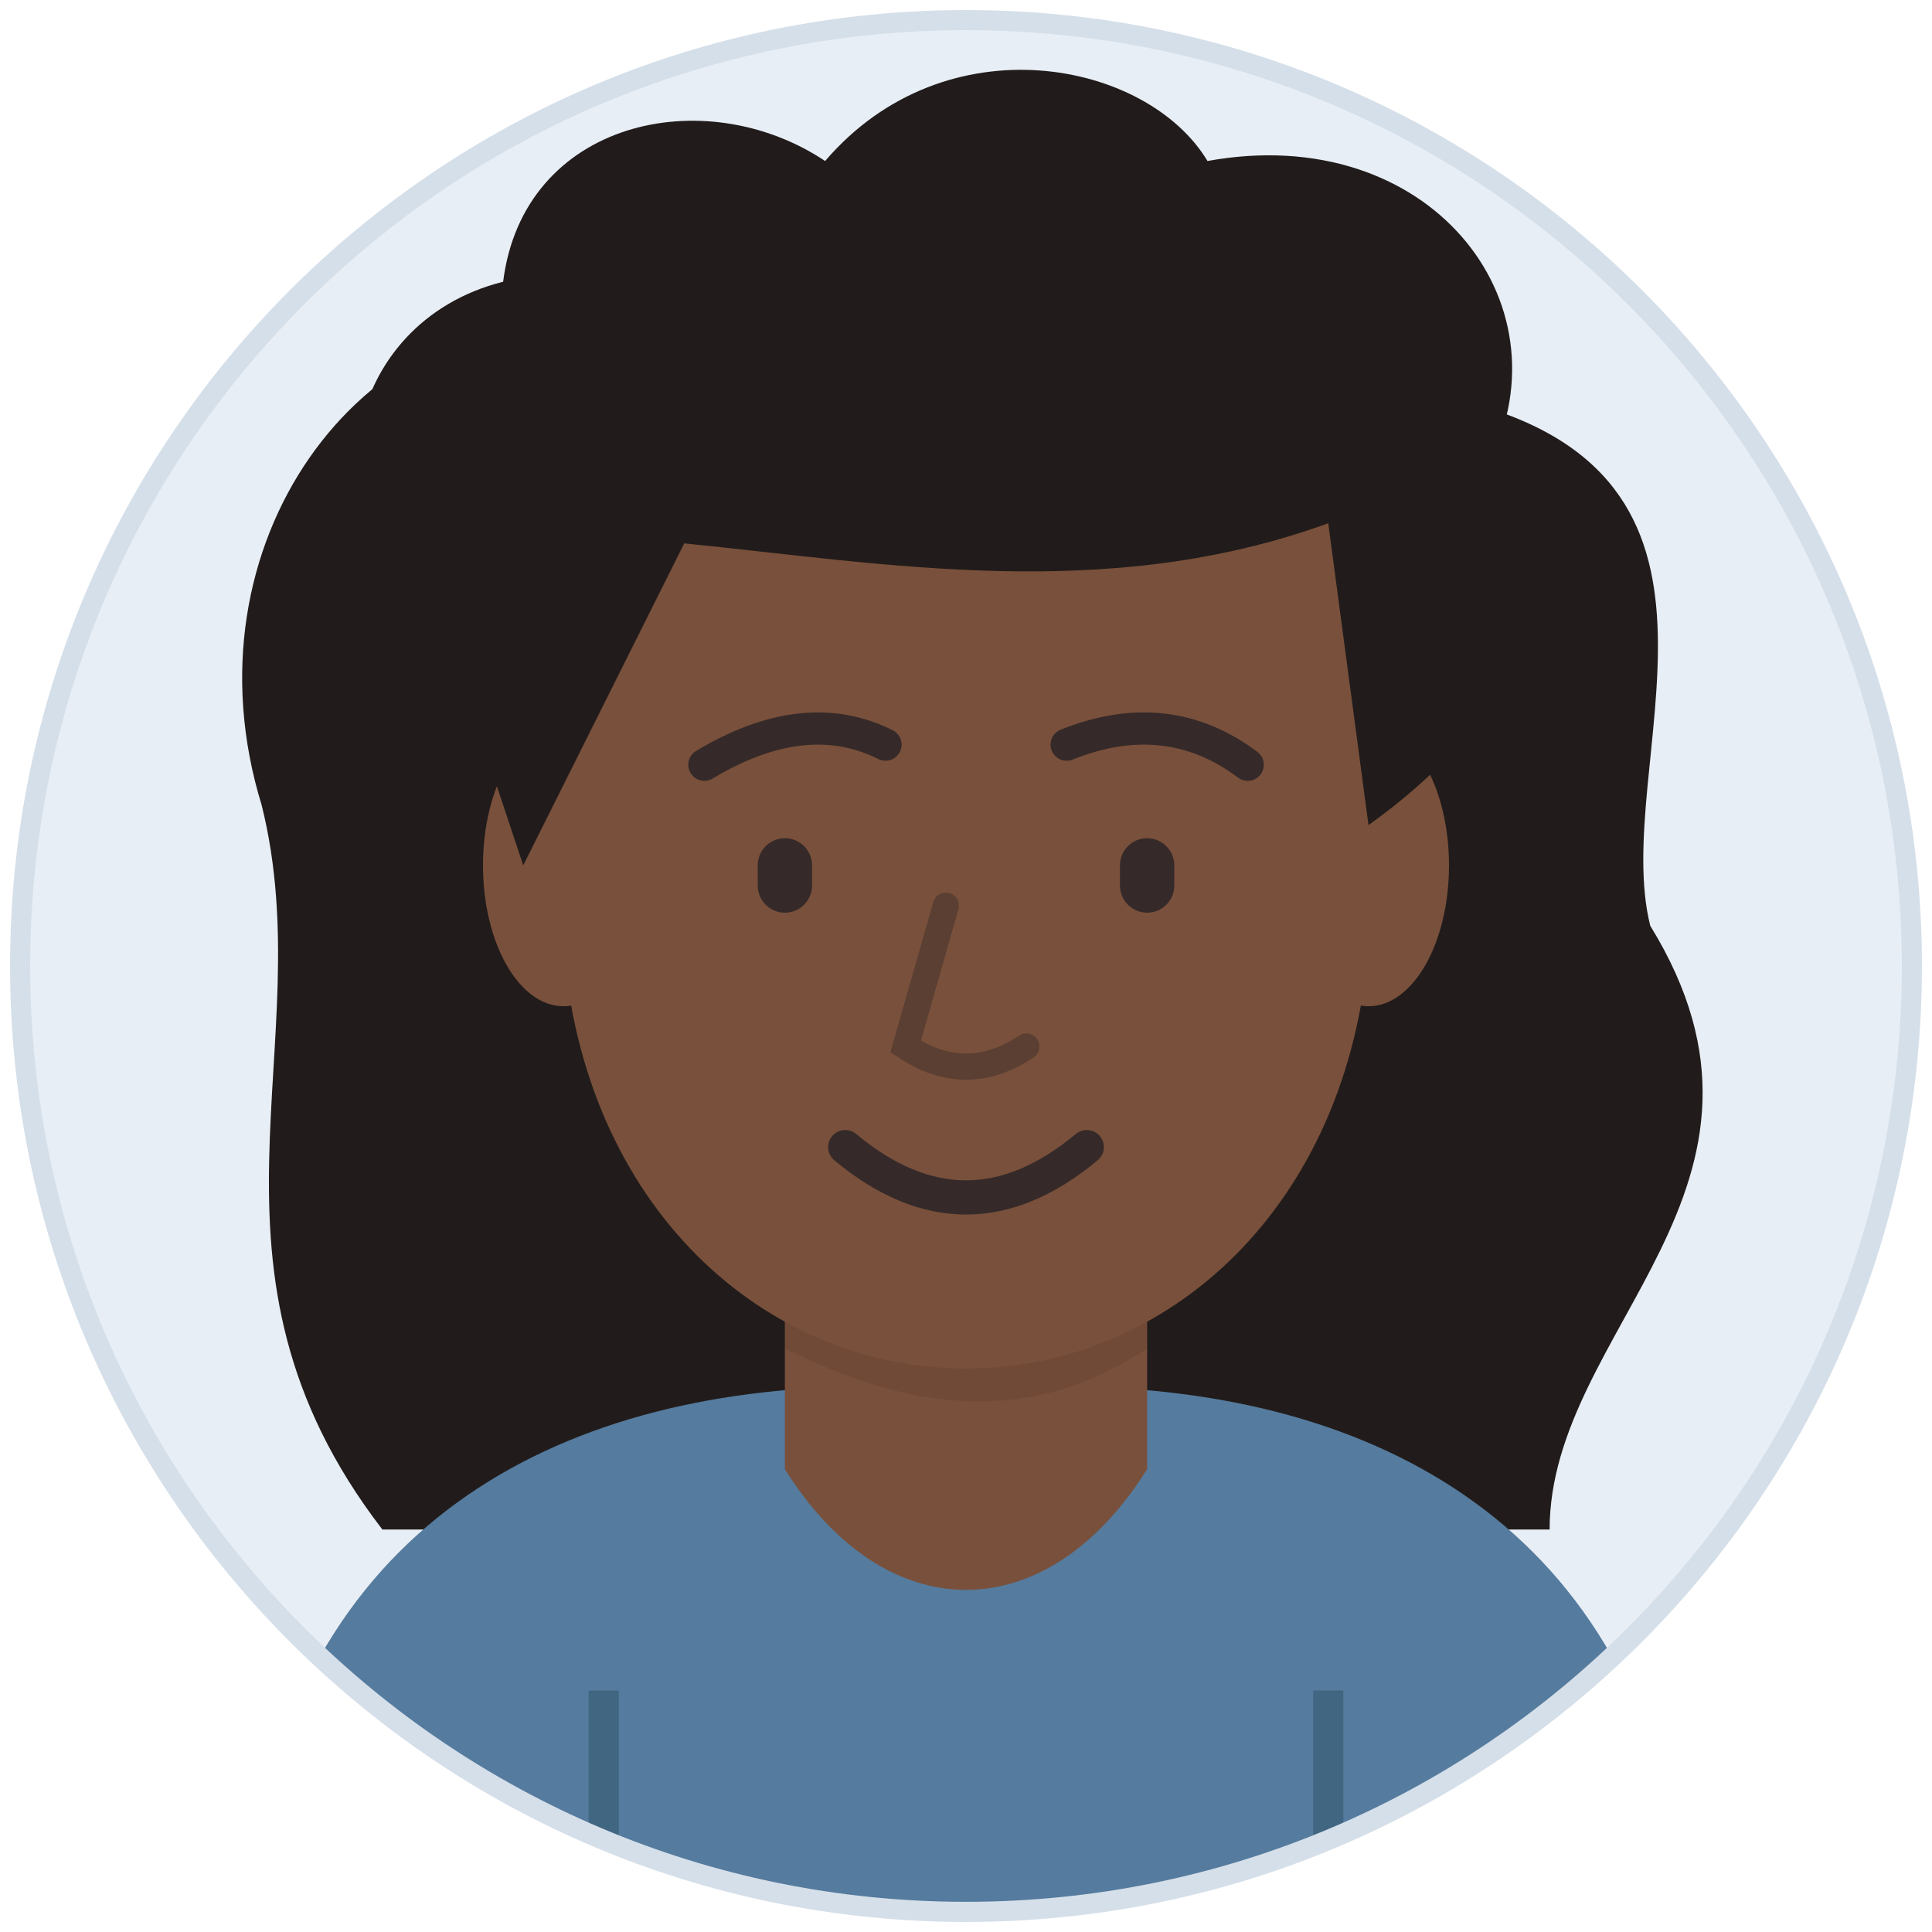
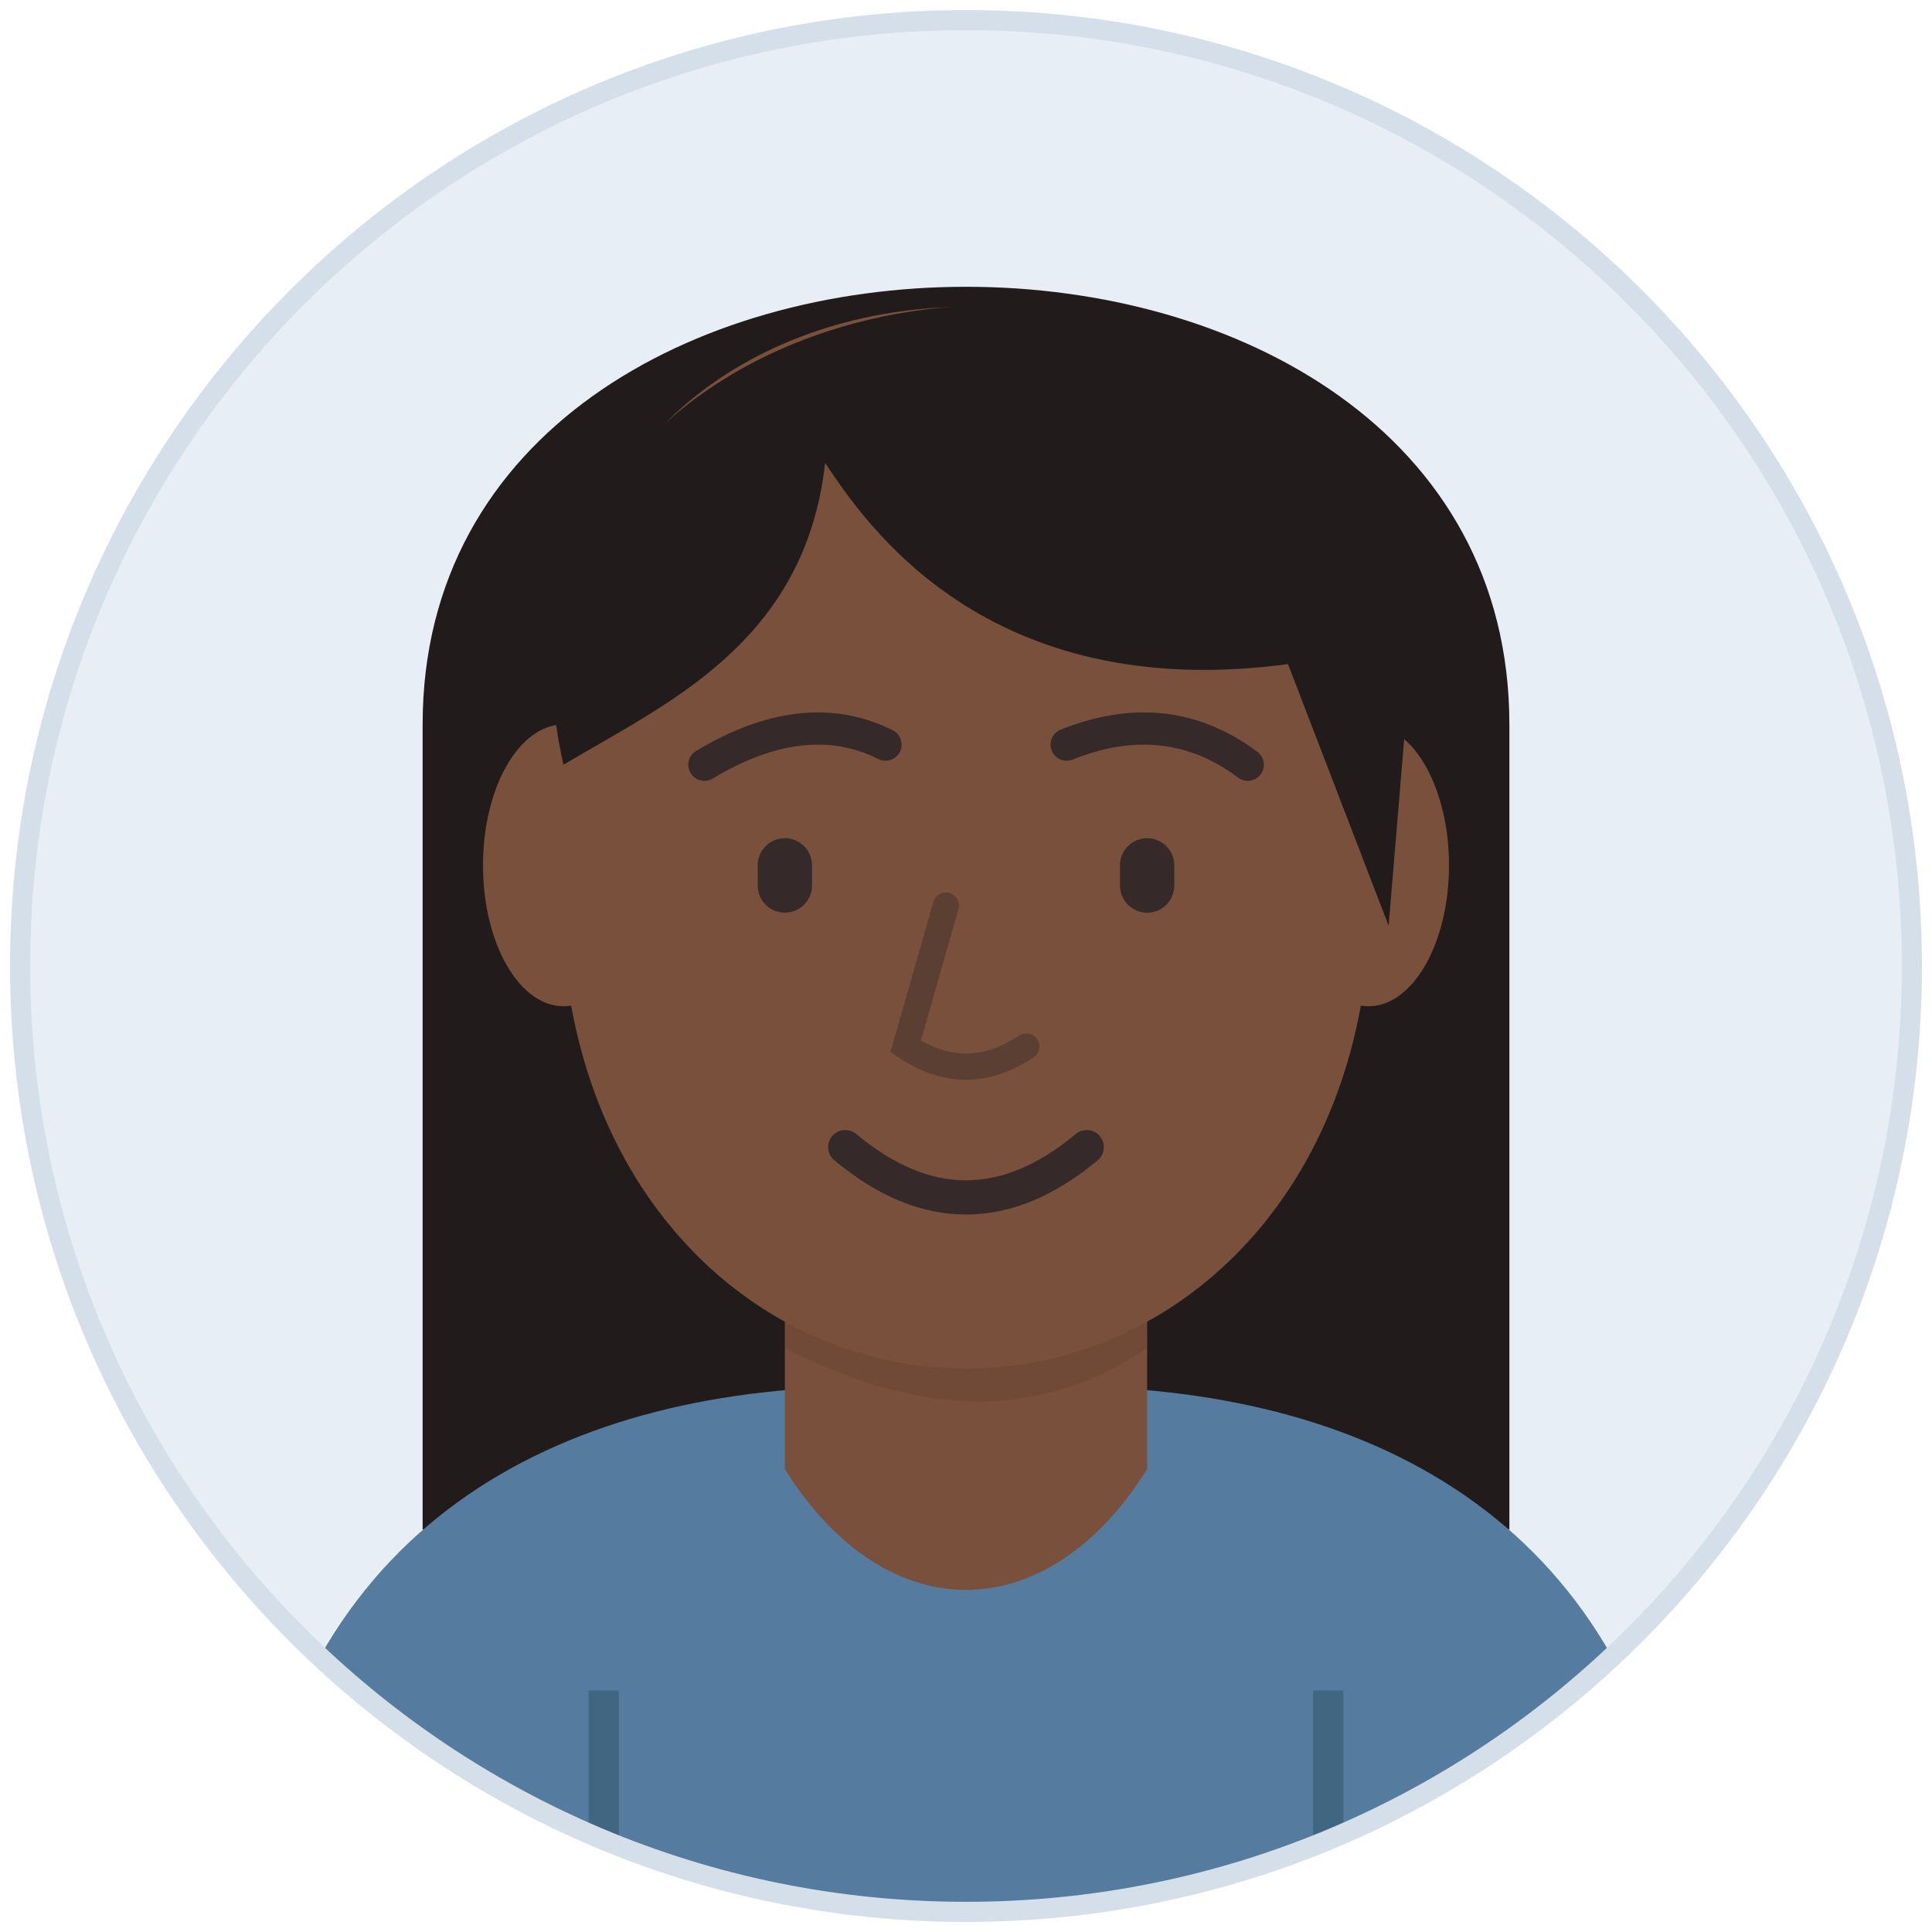
<svg xmlns="http://www.w3.org/2000/svg" viewBox="0 0 96 96">
  <defs>
    <clipPath id="circle">
      <circle cx="48" cy="48" r="47" />
    </clipPath>
  </defs>
  <g clip-path="url(#circle)">
    <path fill="#e8eef5" d="M0 0h96v96H0z" />
-     <path d="M19 76C9 63 16 52 13 40 9 27 18 15 29 16 33 5 47 9 50 10 63 4 71 14 73 20 88 24 80 38 82 46 90 59 77 66 77 76Z" fill="#211c1b" />
+     <path d="M21 76V36C21 7 75 7 75 36v40l-16-3H37Z" fill="#211c1b" />
    <path d="M12 97c1-19 13-27 28-28h16c15 1 27 9 28 28" fill="#557b9e" />
    <path d="M39 57h18v16c-5 8-13 8-18 0Z" fill="#79503b" />
    <path d="M39 59h18v8c-6 4-12 3-18 0Z" fill="#33201b" opacity=".13" />
    <ellipse cx="28" cy="43" rx="4" ry="7" fill="#79503b" />
    <ellipse cx="68" cy="43" rx="4" ry="7" fill="#79503b" />
    <path d="M28 34c0-25 40-25 40 0v13c-1 13-10 21-20 21S29 60 28 47Z" fill="#79503b" />
-     <path d="M26 43l-4-12c-7-5-5-15 3-17 1-8 10-10 16-6 6-7 16-5 19 0 11-2 18 7 14 15 5 6 1 13-6 18l-2-15c-11 4-22 2-32 1Z" fill="#211c1b" />
+     <path d="M28 38C22 12 68 5 70 34l-1 12-5-13c-15 2-21-7-23-10-1 9-8 12-13 15Z" fill="#211c1b" />
    <g stroke="#352a29" stroke-linecap="round">
      <path d="M35 38q5-3 9-1m9 0q5-2 9 1" fill="none" stroke-width="1.6" />
      <path d="M39 43v1m18-1v1" stroke-width="2.7" />
      <path d="m47 45-2 7q3 2 6 0" fill="none" stroke-width="1.3" opacity=".45" />
      <path d="M42 57q6 5 12 0" fill="none" stroke-width="1.7" />
    </g>
    <path d="M30 96V84m36 12V84" stroke="#416681" stroke-width="1.5" />
  </g>
  <circle cx="48" cy="48" r="47" fill="none" stroke="#d5dfe9" />
</svg>
